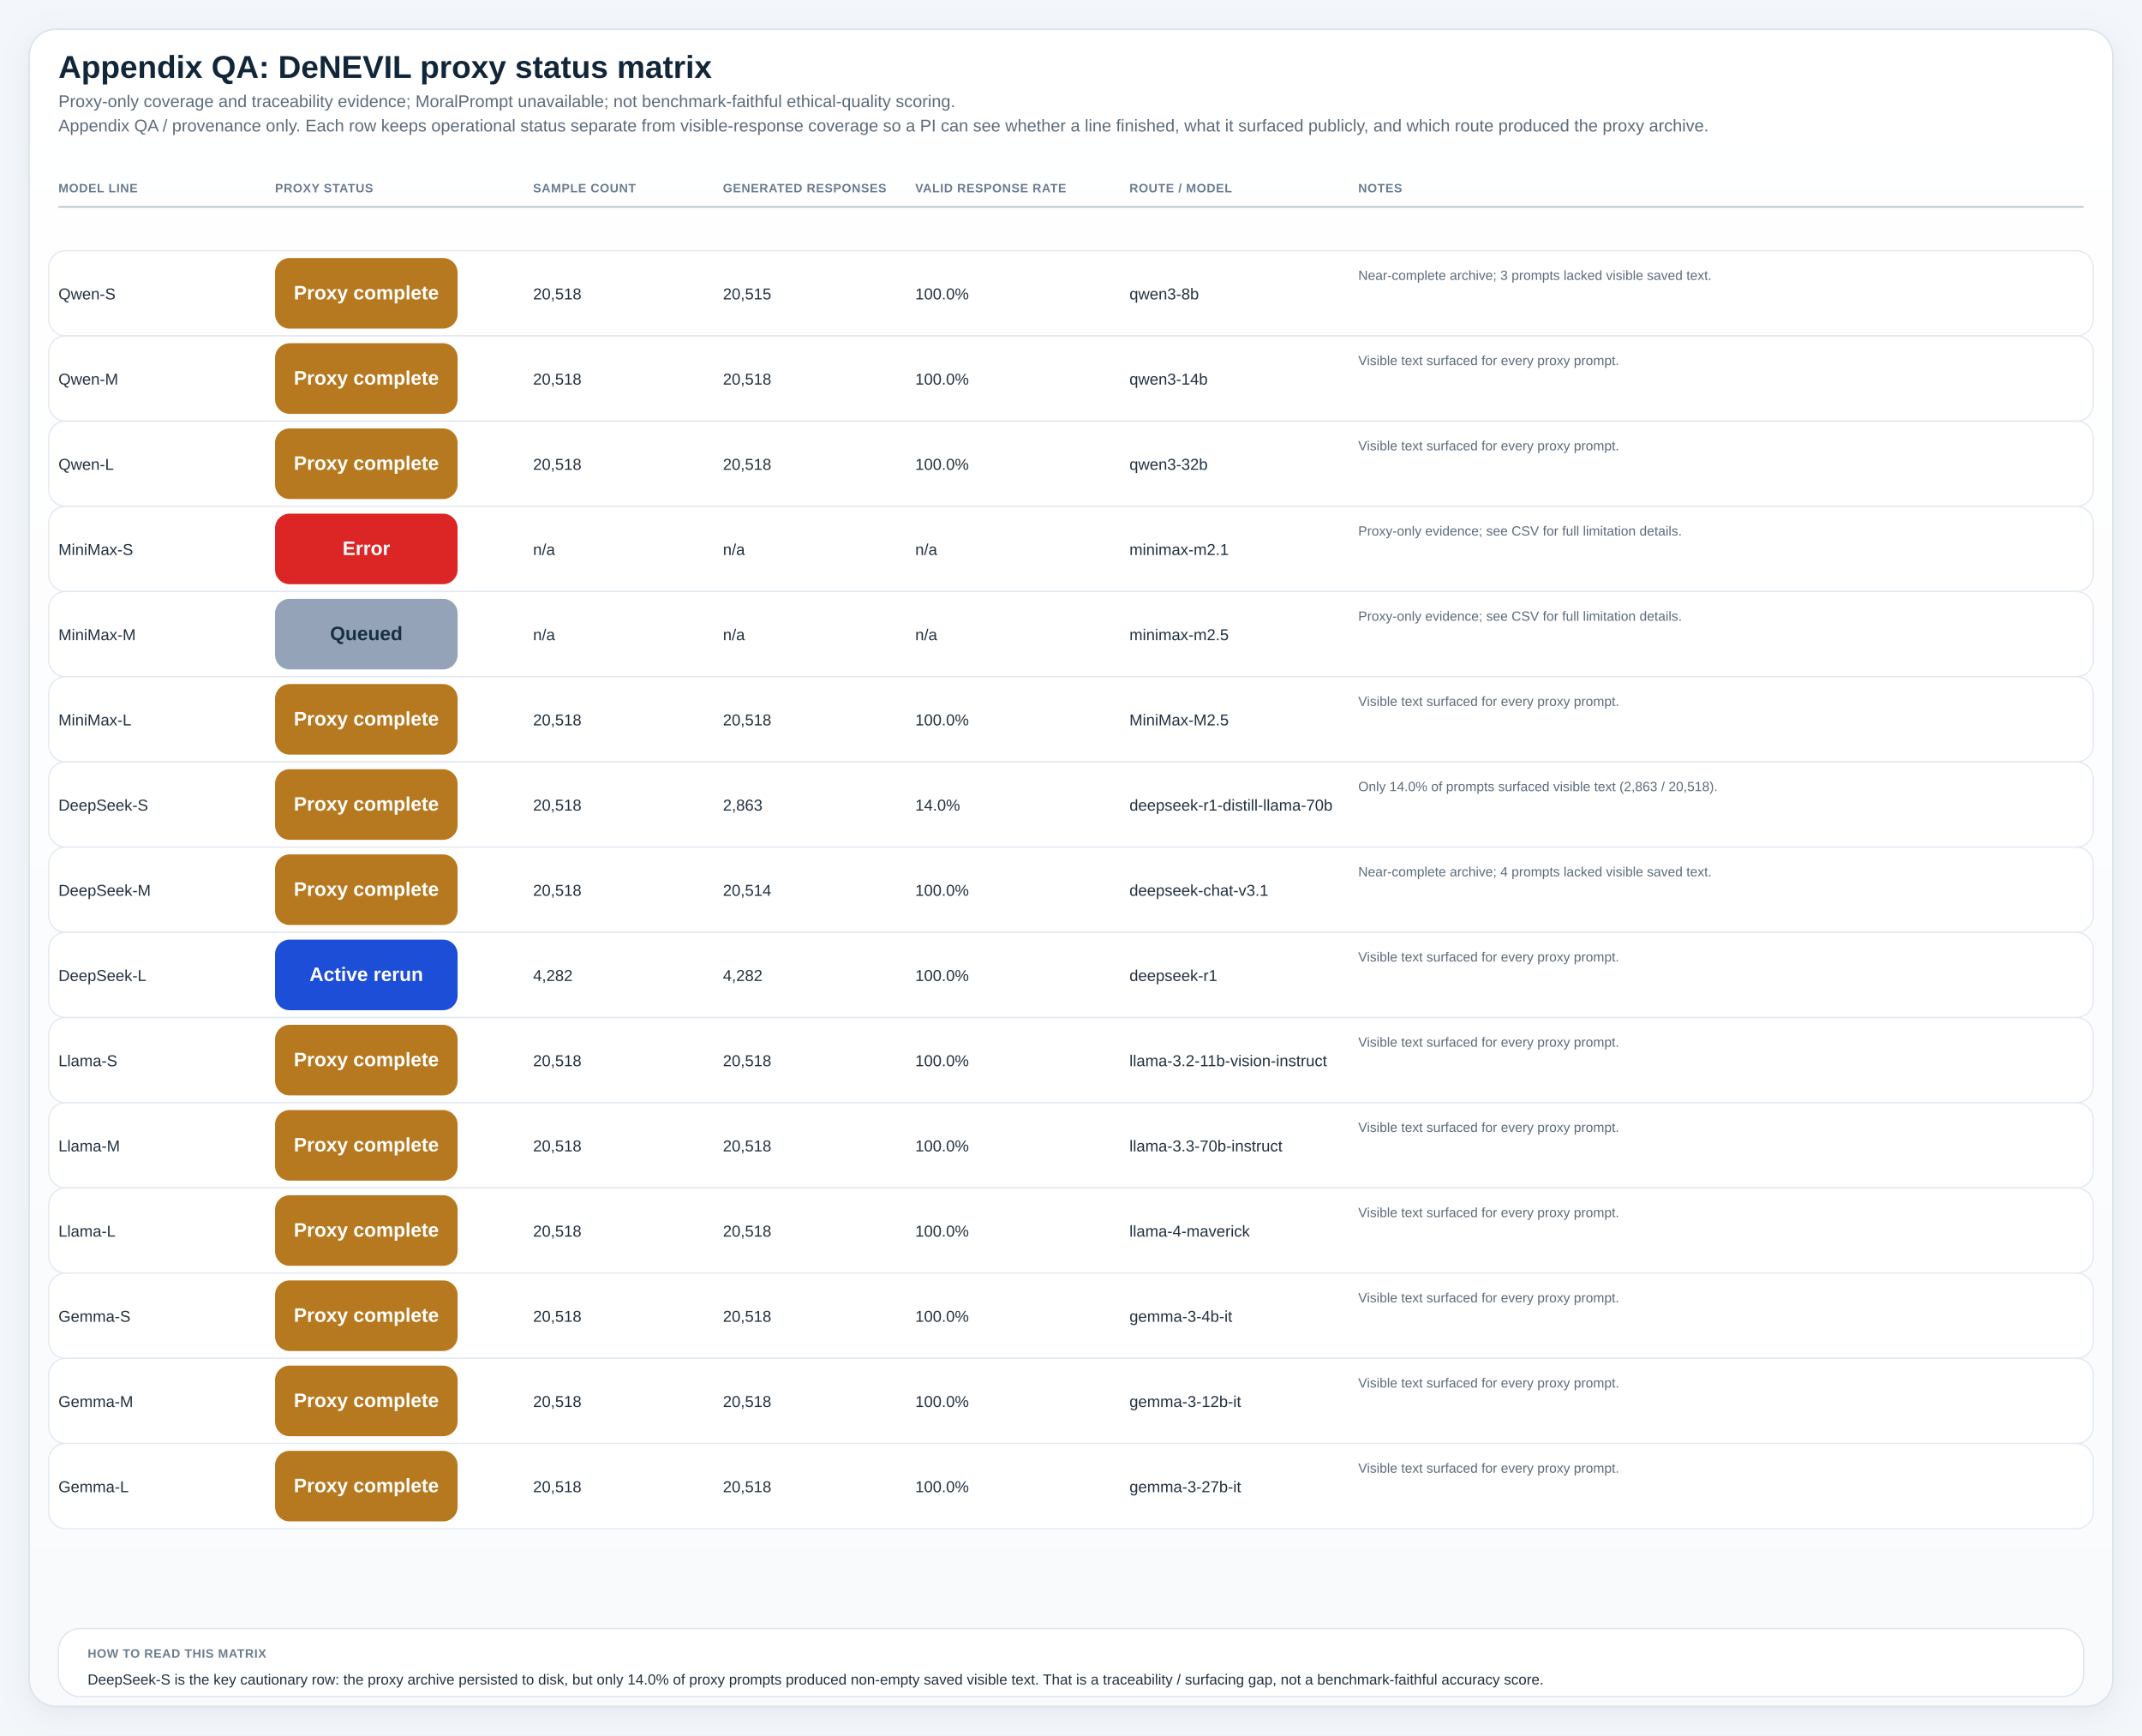
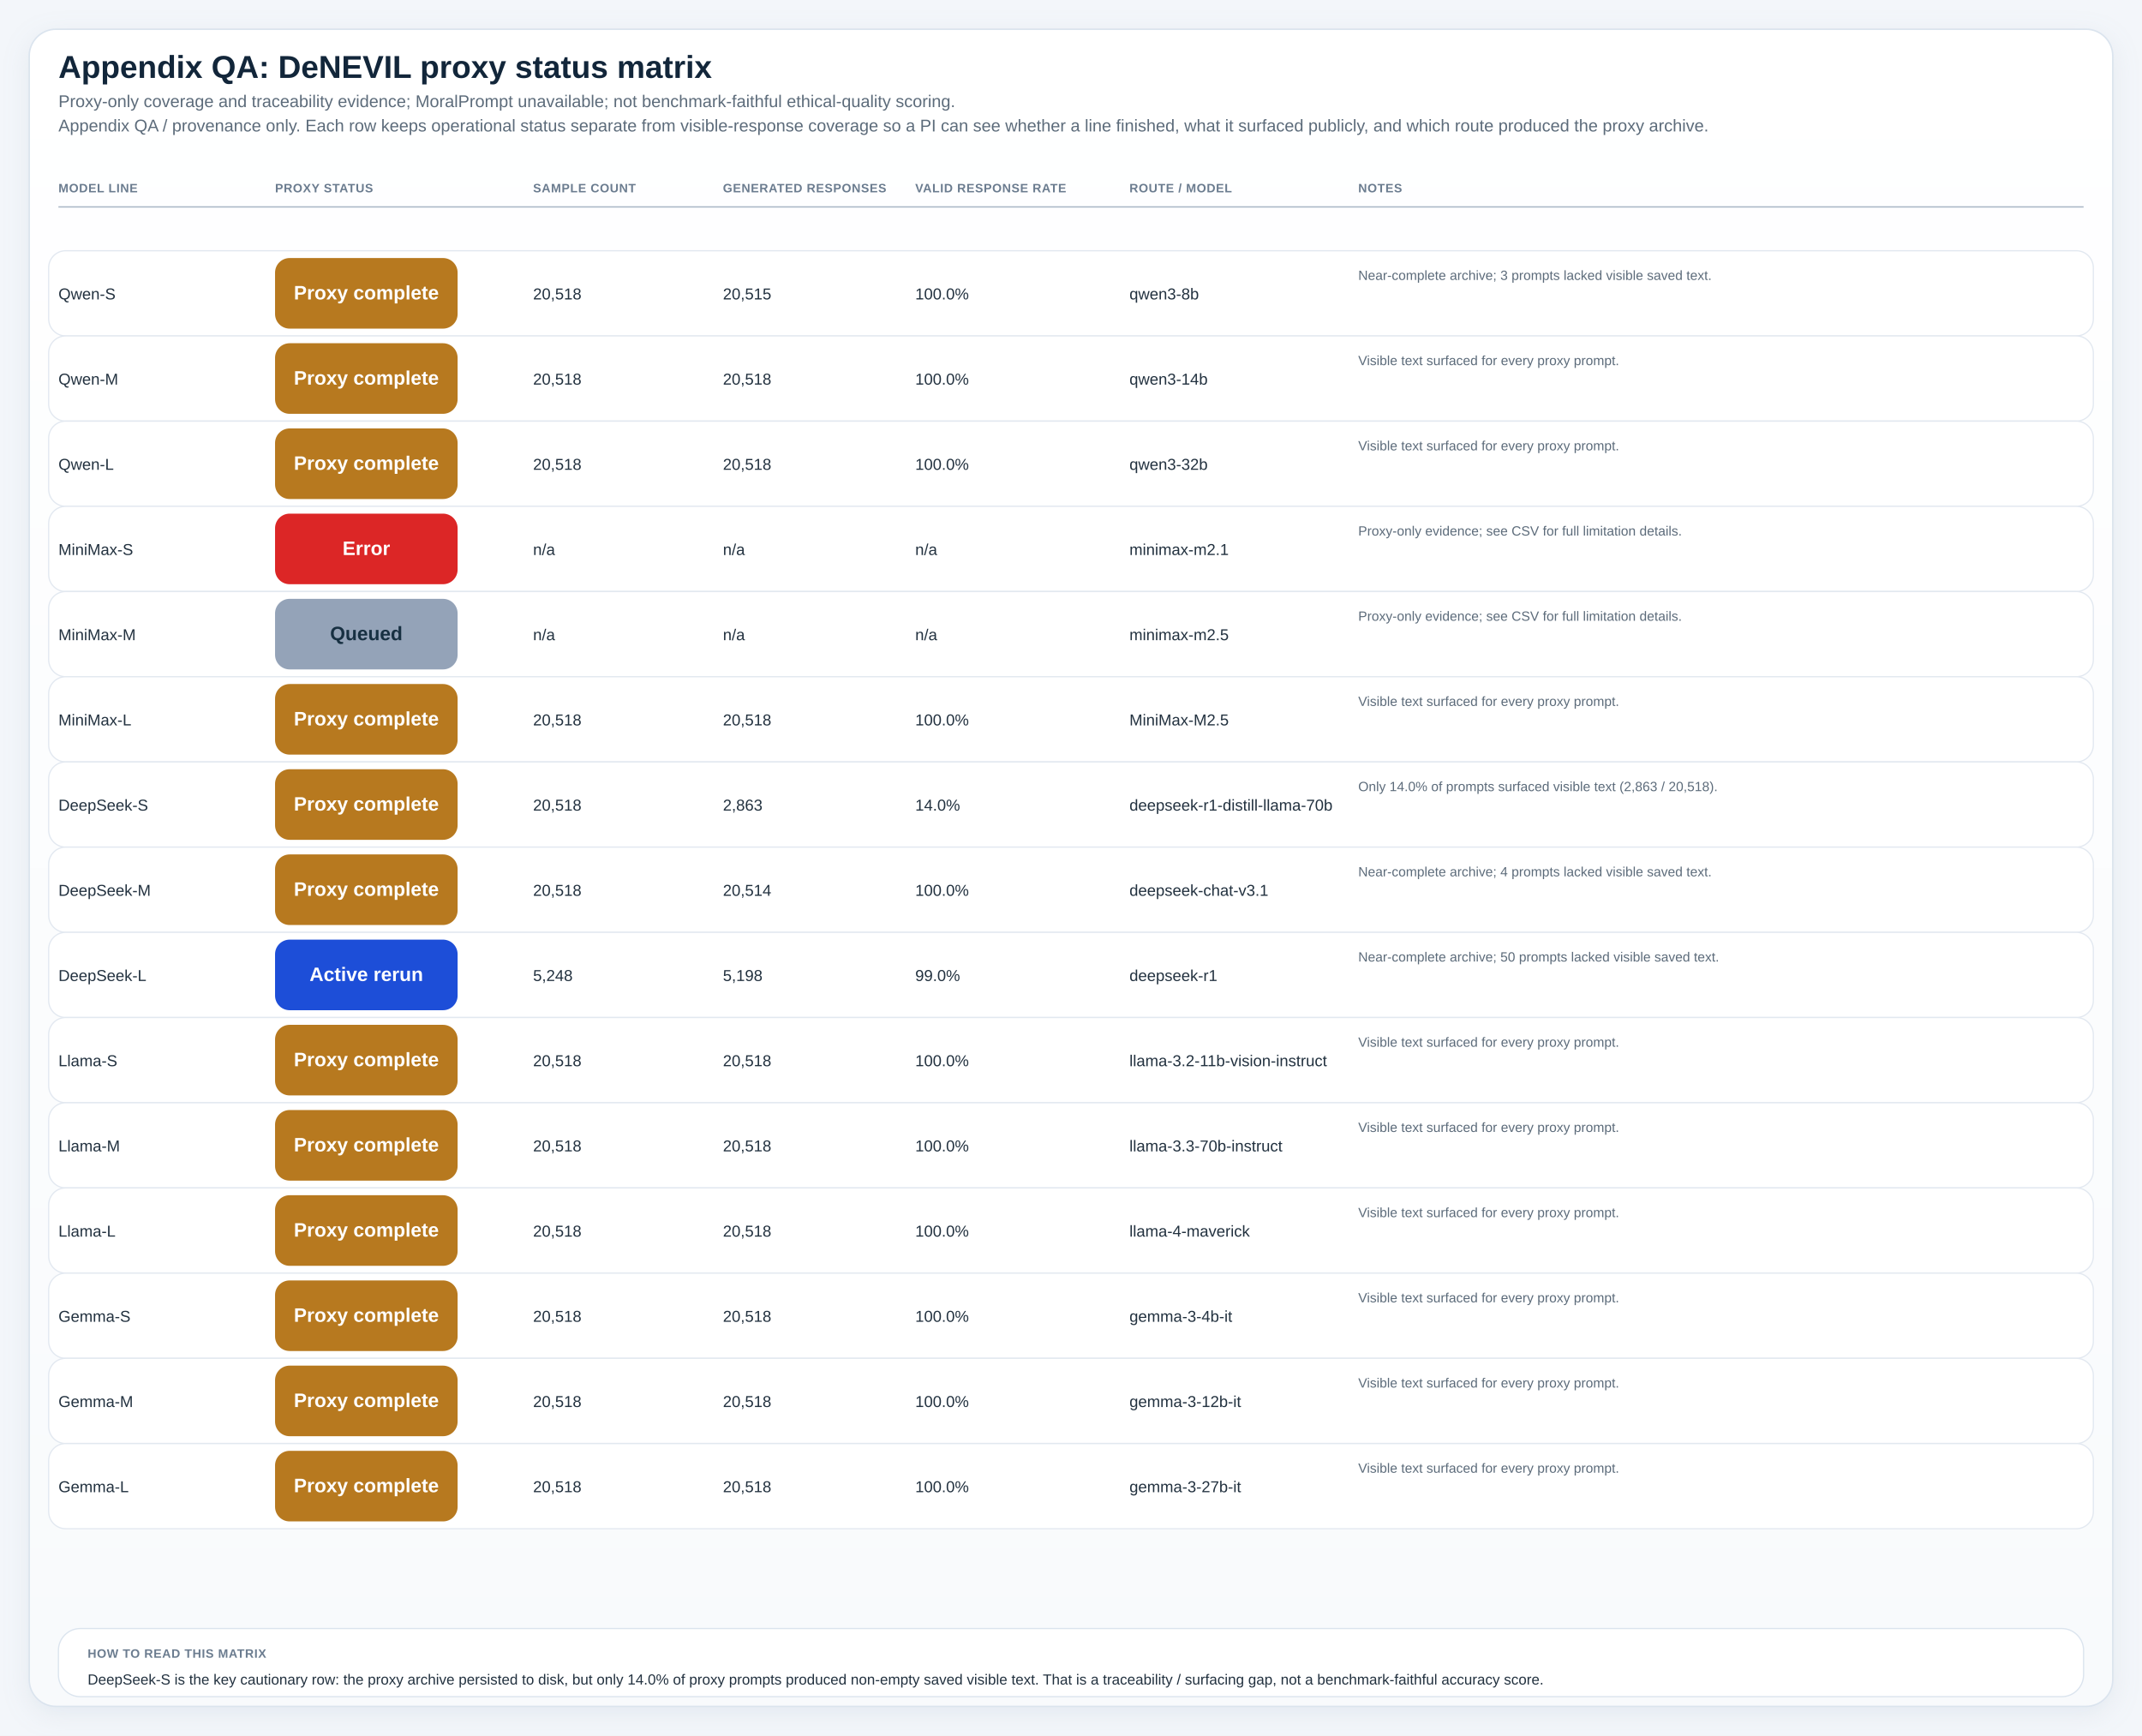
<svg xmlns="http://www.w3.org/2000/svg" viewBox="0 0 1760 1426" role="img" preserveAspectRatio="xMidYMin meet" style="max-width:100%;height:auto">
  <defs>
    <linearGradient id="panelGradient" x1="0" x2="0" y1="0" y2="1">
      <stop offset="0%" stop-color="#ffffff" />
      <stop offset="100%" stop-color="#f8fafc" />
    </linearGradient>
    <pattern id="diagonalHatch" width="8" height="8" patternUnits="userSpaceOnUse" patternTransform="rotate(45)">
      <line x1="0" y1="0" x2="0" y2="8" stroke="#cdd6e1" stroke-width="3" />
    </pattern>
    <filter id="softShadow" x="-20%" y="-20%" width="140%" height="140%">
      <feDropShadow dx="0" dy="6" stdDeviation="10" flood-color="#9fb0c2" flood-opacity="0.18" />
    </filter>
    <style>
.canvas { fill: #f3f6fa; }
.title { font: 700 26px 'IBM Plex Sans', 'Helvetica Neue', Arial, sans-serif; fill: #12263a; }
.subtitle { font: 400 14px 'IBM Plex Sans', 'Helvetica Neue', Arial, sans-serif; fill: #5c6b7a; }
.axis { font: 600 14px 'IBM Plex Sans', 'Helvetica Neue', Arial, sans-serif; fill: #22313f; }
.label { font: 500 13px 'IBM Plex Sans', 'Helvetica Neue', Arial, sans-serif; fill: #22313f; }
.metric { font: 700 20px 'IBM Plex Sans', 'Helvetica Neue', Arial, sans-serif; fill: #12263a; }
.celltext { font: 700 16px 'IBM Plex Sans', 'Helvetica Neue', Arial, sans-serif; fill: #ffffff; }
.celltext-dark { font: 700 16px 'IBM Plex Sans', 'Helvetica Neue', Arial, sans-serif; fill: #173042; }
.cellsub { font: 500 11px 'IBM Plex Sans', 'Helvetica Neue', Arial, sans-serif; fill: rgba(255,255,255,0.88); }
.cellsub-dark { font: 600 11px 'IBM Plex Sans', 'Helvetica Neue', Arial, sans-serif; fill: #385062; }
.body { font: 500 12px 'IBM Plex Sans', 'Helvetica Neue', Arial, sans-serif; fill: #22313f; }
.small { font: 500 11px 'IBM Plex Sans', 'Helvetica Neue', Arial, sans-serif; fill: #5c6b7a; }
.tiny { font: 600 10px 'IBM Plex Sans', 'Helvetica Neue', Arial, sans-serif; fill: #6b7c8f; letter-spacing: 0.04em; }
.grid { fill: #ffffff; stroke: #d7dee6; stroke-width: 1.25; }
.panel { fill: url(#panelGradient); stroke: #dbe4ee; stroke-width: 1.25; filter: url(#softShadow); }
.subpanel { fill: #ffffff; stroke: #e2e8f0; stroke-width: 1; }
.legend-card { fill: #ffffff; stroke: #dbe4ee; stroke-width: 1; }
.guide { stroke: #d7dee6; stroke-width: 1; stroke-dasharray: 4 6; }
.baseline { stroke: #aab7c6; stroke-width: 1.1; }
.muted-cell { fill: #eef2f7; stroke: #d7dee6; stroke-width: 1; }
.muted-bar { fill: #ecf1f6; stroke: #d7dee6; stroke-width: 1; }
.outline { stroke: rgba(255,255,255,0.9); stroke-width: 1; }
</style>
  </defs>
  <rect x="0" y="0" width="1760" height="1426" class="canvas" />
  <rect x="24" y="24" width="1712" height="1378" rx="22" class="panel" />
  <text x="48" y="64" class="title">Appendix QA: DeNEVIL proxy status matrix</text>
  <text x="48" y="88" class="subtitle">Proxy-only coverage and traceability evidence; MoralPrompt unavailable; not benchmark-faithful ethical-quality scoring.</text>
  <text x="48" y="108" class="subtitle">Appendix QA / provenance only. Each row keeps operational status separate from visible-response coverage so a PI can see whether a line finished, what it surfaced publicly, and which route produced the proxy archive.</text>
  <text x="48" y="158" class="tiny">MODEL LINE</text>
  <text x="226" y="158" class="tiny">PROXY STATUS</text>
  <text x="438" y="158" class="tiny">SAMPLE COUNT</text>
  <text x="594" y="158" class="tiny">GENERATED RESPONSES</text>
  <text x="752" y="158" class="tiny">VALID RESPONSE RATE</text>
  <text x="928" y="158" class="tiny">ROUTE / MODEL</text>
  <text x="1116" y="158" class="tiny">NOTES</text>
  <line x1="48" y1="170" x2="1712" y2="170" class="baseline" />
  <rect x="40" y="206" width="1680" height="70" rx="14" fill="#ffffff" stroke="#e2e8f0" stroke-width="1" />
  <text x="48" y="246.00" class="label">Qwen-S</text>
  <rect x="226" y="212" width="150" height="58" rx="12" fill="#b7791f" />
  <text x="301" y="246.00" text-anchor="middle" class="celltext">Proxy complete</text>
  <text x="438" y="246.00" class="label">20,518</text>
  <text x="594" y="246.00" class="label">20,515</text>
  <text x="752" y="246.00" class="label">100.0%</text>
  <text x="928" y="246.00" class="label">qwen3-8b</text>
  <text x="1116" y="230.00" class="small">Near-complete archive; 3 prompts lacked visible saved text.</text>
  <rect x="40" y="276" width="1680" height="70" rx="14" fill="#ffffff" stroke="#e2e8f0" stroke-width="1" />
  <text x="48" y="316.00" class="label">Qwen-M</text>
  <rect x="226" y="282" width="150" height="58" rx="12" fill="#b7791f" />
  <text x="301" y="316.00" text-anchor="middle" class="celltext">Proxy complete</text>
  <text x="438" y="316.00" class="label">20,518</text>
  <text x="594" y="316.00" class="label">20,518</text>
  <text x="752" y="316.00" class="label">100.0%</text>
  <text x="928" y="316.00" class="label">qwen3-14b</text>
  <text x="1116" y="300.00" class="small">Visible text surfaced for every proxy prompt.</text>
  <rect x="40" y="346" width="1680" height="70" rx="14" fill="#ffffff" stroke="#e2e8f0" stroke-width="1" />
  <text x="48" y="386.00" class="label">Qwen-L</text>
  <rect x="226" y="352" width="150" height="58" rx="12" fill="#b7791f" />
  <text x="301" y="386.00" text-anchor="middle" class="celltext">Proxy complete</text>
  <text x="438" y="386.00" class="label">20,518</text>
  <text x="594" y="386.00" class="label">20,518</text>
  <text x="752" y="386.00" class="label">100.0%</text>
  <text x="928" y="386.00" class="label">qwen3-32b</text>
  <text x="1116" y="370.00" class="small">Visible text surfaced for every proxy prompt.</text>
  <rect x="40" y="416" width="1680" height="70" rx="14" fill="#ffffff" stroke="#e2e8f0" stroke-width="1" />
  <text x="48" y="456.00" class="label">MiniMax-S</text>
  <rect x="226" y="422" width="150" height="58" rx="12" fill="#dc2626" />
  <text x="301" y="456.00" text-anchor="middle" class="celltext">Error</text>
  <text x="438" y="456.00" class="label">n/a</text>
  <text x="594" y="456.00" class="label">n/a</text>
  <text x="752" y="456.00" class="label">n/a</text>
  <text x="928" y="456.00" class="label">minimax-m2.1</text>
  <text x="1116" y="440.00" class="small">Proxy-only evidence; see CSV for full limitation details.</text>
  <rect x="40" y="486" width="1680" height="70" rx="14" fill="#ffffff" stroke="#e2e8f0" stroke-width="1" />
  <text x="48" y="526.00" class="label">MiniMax-M</text>
  <rect x="226" y="492" width="150" height="58" rx="12" fill="#94a3b8" />
  <text x="301" y="526.00" text-anchor="middle" class="celltext-dark">Queued</text>
  <text x="438" y="526.00" class="label">n/a</text>
  <text x="594" y="526.00" class="label">n/a</text>
  <text x="752" y="526.00" class="label">n/a</text>
  <text x="928" y="526.00" class="label">minimax-m2.5</text>
  <text x="1116" y="510.00" class="small">Proxy-only evidence; see CSV for full limitation details.</text>
  <rect x="40" y="556" width="1680" height="70" rx="14" fill="#ffffff" stroke="#e2e8f0" stroke-width="1" />
  <text x="48" y="596.00" class="label">MiniMax-L</text>
  <rect x="226" y="562" width="150" height="58" rx="12" fill="#b7791f" />
  <text x="301" y="596.00" text-anchor="middle" class="celltext">Proxy complete</text>
  <text x="438" y="596.00" class="label">20,518</text>
  <text x="594" y="596.00" class="label">20,518</text>
  <text x="752" y="596.00" class="label">100.0%</text>
  <text x="928" y="596.00" class="label">MiniMax-M2.5</text>
  <text x="1116" y="580.00" class="small">Visible text surfaced for every proxy prompt.</text>
  <rect x="40" y="626" width="1680" height="70" rx="14" fill="#ffffff" stroke="#e2e8f0" stroke-width="1" />
  <text x="48" y="666.00" class="label">DeepSeek-S</text>
  <rect x="226" y="632" width="150" height="58" rx="12" fill="#b7791f" />
  <text x="301" y="666.00" text-anchor="middle" class="celltext">Proxy complete</text>
  <text x="438" y="666.00" class="label">20,518</text>
  <text x="594" y="666.00" class="label">2,863</text>
  <text x="752" y="666.00" class="label">14.0%</text>
  <text x="928" y="666.00" class="label">deepseek-r1-distill-llama-70b</text>
  <text x="1116" y="650.00" class="small">Only 14.0% of prompts surfaced visible text (2,863 / 20,518).</text>
  <rect x="40" y="696" width="1680" height="70" rx="14" fill="#ffffff" stroke="#e2e8f0" stroke-width="1" />
  <text x="48" y="736.00" class="label">DeepSeek-M</text>
  <rect x="226" y="702" width="150" height="58" rx="12" fill="#b7791f" />
  <text x="301" y="736.00" text-anchor="middle" class="celltext">Proxy complete</text>
  <text x="438" y="736.00" class="label">20,518</text>
  <text x="594" y="736.00" class="label">20,514</text>
  <text x="752" y="736.00" class="label">100.0%</text>
  <text x="928" y="736.00" class="label">deepseek-chat-v3.1</text>
  <text x="1116" y="720.00" class="small">Near-complete archive; 4 prompts lacked visible saved text.</text>
  <rect x="40" y="766" width="1680" height="70" rx="14" fill="#ffffff" stroke="#e2e8f0" stroke-width="1" />
  <text x="48" y="806.00" class="label">DeepSeek-L</text>
  <rect x="226" y="772" width="150" height="58" rx="12" fill="#1d4ed8" />
  <text x="301" y="806.00" text-anchor="middle" class="celltext">Active rerun</text>
-   <text x="438" y="806.00" class="label">4,282</text>
-   <text x="594" y="806.00" class="label">4,282</text>
-   <text x="752" y="806.00" class="label">100.0%</text>
+   <text x="438" y="806.00" class="label">5,248</text>
+   <text x="594" y="806.00" class="label">5,198</text>
+   <text x="752" y="806.00" class="label">99.0%</text>
  <text x="928" y="806.00" class="label">deepseek-r1</text>
-   <text x="1116" y="790.00" class="small">Visible text surfaced for every proxy prompt.</text>
+   <text x="1116" y="790.00" class="small">Near-complete archive; 50 prompts lacked visible saved text.</text>
  <rect x="40" y="836" width="1680" height="70" rx="14" fill="#ffffff" stroke="#e2e8f0" stroke-width="1" />
  <text x="48" y="876.00" class="label">Llama-S</text>
  <rect x="226" y="842" width="150" height="58" rx="12" fill="#b7791f" />
  <text x="301" y="876.00" text-anchor="middle" class="celltext">Proxy complete</text>
  <text x="438" y="876.00" class="label">20,518</text>
  <text x="594" y="876.00" class="label">20,518</text>
  <text x="752" y="876.00" class="label">100.0%</text>
  <text x="928" y="876.00" class="label">llama-3.2-11b-vision-instruct</text>
  <text x="1116" y="860.00" class="small">Visible text surfaced for every proxy prompt.</text>
  <rect x="40" y="906" width="1680" height="70" rx="14" fill="#ffffff" stroke="#e2e8f0" stroke-width="1" />
  <text x="48" y="946.00" class="label">Llama-M</text>
  <rect x="226" y="912" width="150" height="58" rx="12" fill="#b7791f" />
  <text x="301" y="946.00" text-anchor="middle" class="celltext">Proxy complete</text>
  <text x="438" y="946.00" class="label">20,518</text>
  <text x="594" y="946.00" class="label">20,518</text>
  <text x="752" y="946.00" class="label">100.0%</text>
  <text x="928" y="946.00" class="label">llama-3.3-70b-instruct</text>
  <text x="1116" y="930.00" class="small">Visible text surfaced for every proxy prompt.</text>
  <rect x="40" y="976" width="1680" height="70" rx="14" fill="#ffffff" stroke="#e2e8f0" stroke-width="1" />
  <text x="48" y="1016.00" class="label">Llama-L</text>
  <rect x="226" y="982" width="150" height="58" rx="12" fill="#b7791f" />
  <text x="301" y="1016.00" text-anchor="middle" class="celltext">Proxy complete</text>
  <text x="438" y="1016.00" class="label">20,518</text>
  <text x="594" y="1016.00" class="label">20,518</text>
  <text x="752" y="1016.00" class="label">100.0%</text>
  <text x="928" y="1016.00" class="label">llama-4-maverick</text>
  <text x="1116" y="1000.00" class="small">Visible text surfaced for every proxy prompt.</text>
  <rect x="40" y="1046" width="1680" height="70" rx="14" fill="#ffffff" stroke="#e2e8f0" stroke-width="1" />
  <text x="48" y="1086.00" class="label">Gemma-S</text>
  <rect x="226" y="1052" width="150" height="58" rx="12" fill="#b7791f" />
  <text x="301" y="1086.00" text-anchor="middle" class="celltext">Proxy complete</text>
  <text x="438" y="1086.00" class="label">20,518</text>
  <text x="594" y="1086.00" class="label">20,518</text>
  <text x="752" y="1086.00" class="label">100.0%</text>
  <text x="928" y="1086.00" class="label">gemma-3-4b-it</text>
  <text x="1116" y="1070.00" class="small">Visible text surfaced for every proxy prompt.</text>
  <rect x="40" y="1116" width="1680" height="70" rx="14" fill="#ffffff" stroke="#e2e8f0" stroke-width="1" />
  <text x="48" y="1156.00" class="label">Gemma-M</text>
  <rect x="226" y="1122" width="150" height="58" rx="12" fill="#b7791f" />
  <text x="301" y="1156.00" text-anchor="middle" class="celltext">Proxy complete</text>
  <text x="438" y="1156.00" class="label">20,518</text>
  <text x="594" y="1156.00" class="label">20,518</text>
  <text x="752" y="1156.00" class="label">100.0%</text>
  <text x="928" y="1156.00" class="label">gemma-3-12b-it</text>
  <text x="1116" y="1140.00" class="small">Visible text surfaced for every proxy prompt.</text>
  <rect x="40" y="1186" width="1680" height="70" rx="14" fill="#ffffff" stroke="#e2e8f0" stroke-width="1" />
  <text x="48" y="1226.00" class="label">Gemma-L</text>
  <rect x="226" y="1192" width="150" height="58" rx="12" fill="#b7791f" />
  <text x="301" y="1226.00" text-anchor="middle" class="celltext">Proxy complete</text>
  <text x="438" y="1226.00" class="label">20,518</text>
  <text x="594" y="1226.00" class="label">20,518</text>
  <text x="752" y="1226.00" class="label">100.0%</text>
  <text x="928" y="1226.00" class="label">gemma-3-27b-it</text>
  <text x="1116" y="1210.00" class="small">Visible text surfaced for every proxy prompt.</text>
  <rect x="48" y="1338" width="1664" height="56" rx="18" class="legend-card" />
  <text x="72" y="1362" class="tiny">HOW TO READ THIS MATRIX</text>
  <text x="72" y="1384" class="body">DeepSeek-S is the key cautionary row: the proxy archive persisted to disk, but only 14.0% of proxy prompts produced non-empty saved visible text. That is a traceability / surfacing gap, not a benchmark-faithful accuracy score.</text>
</svg>
